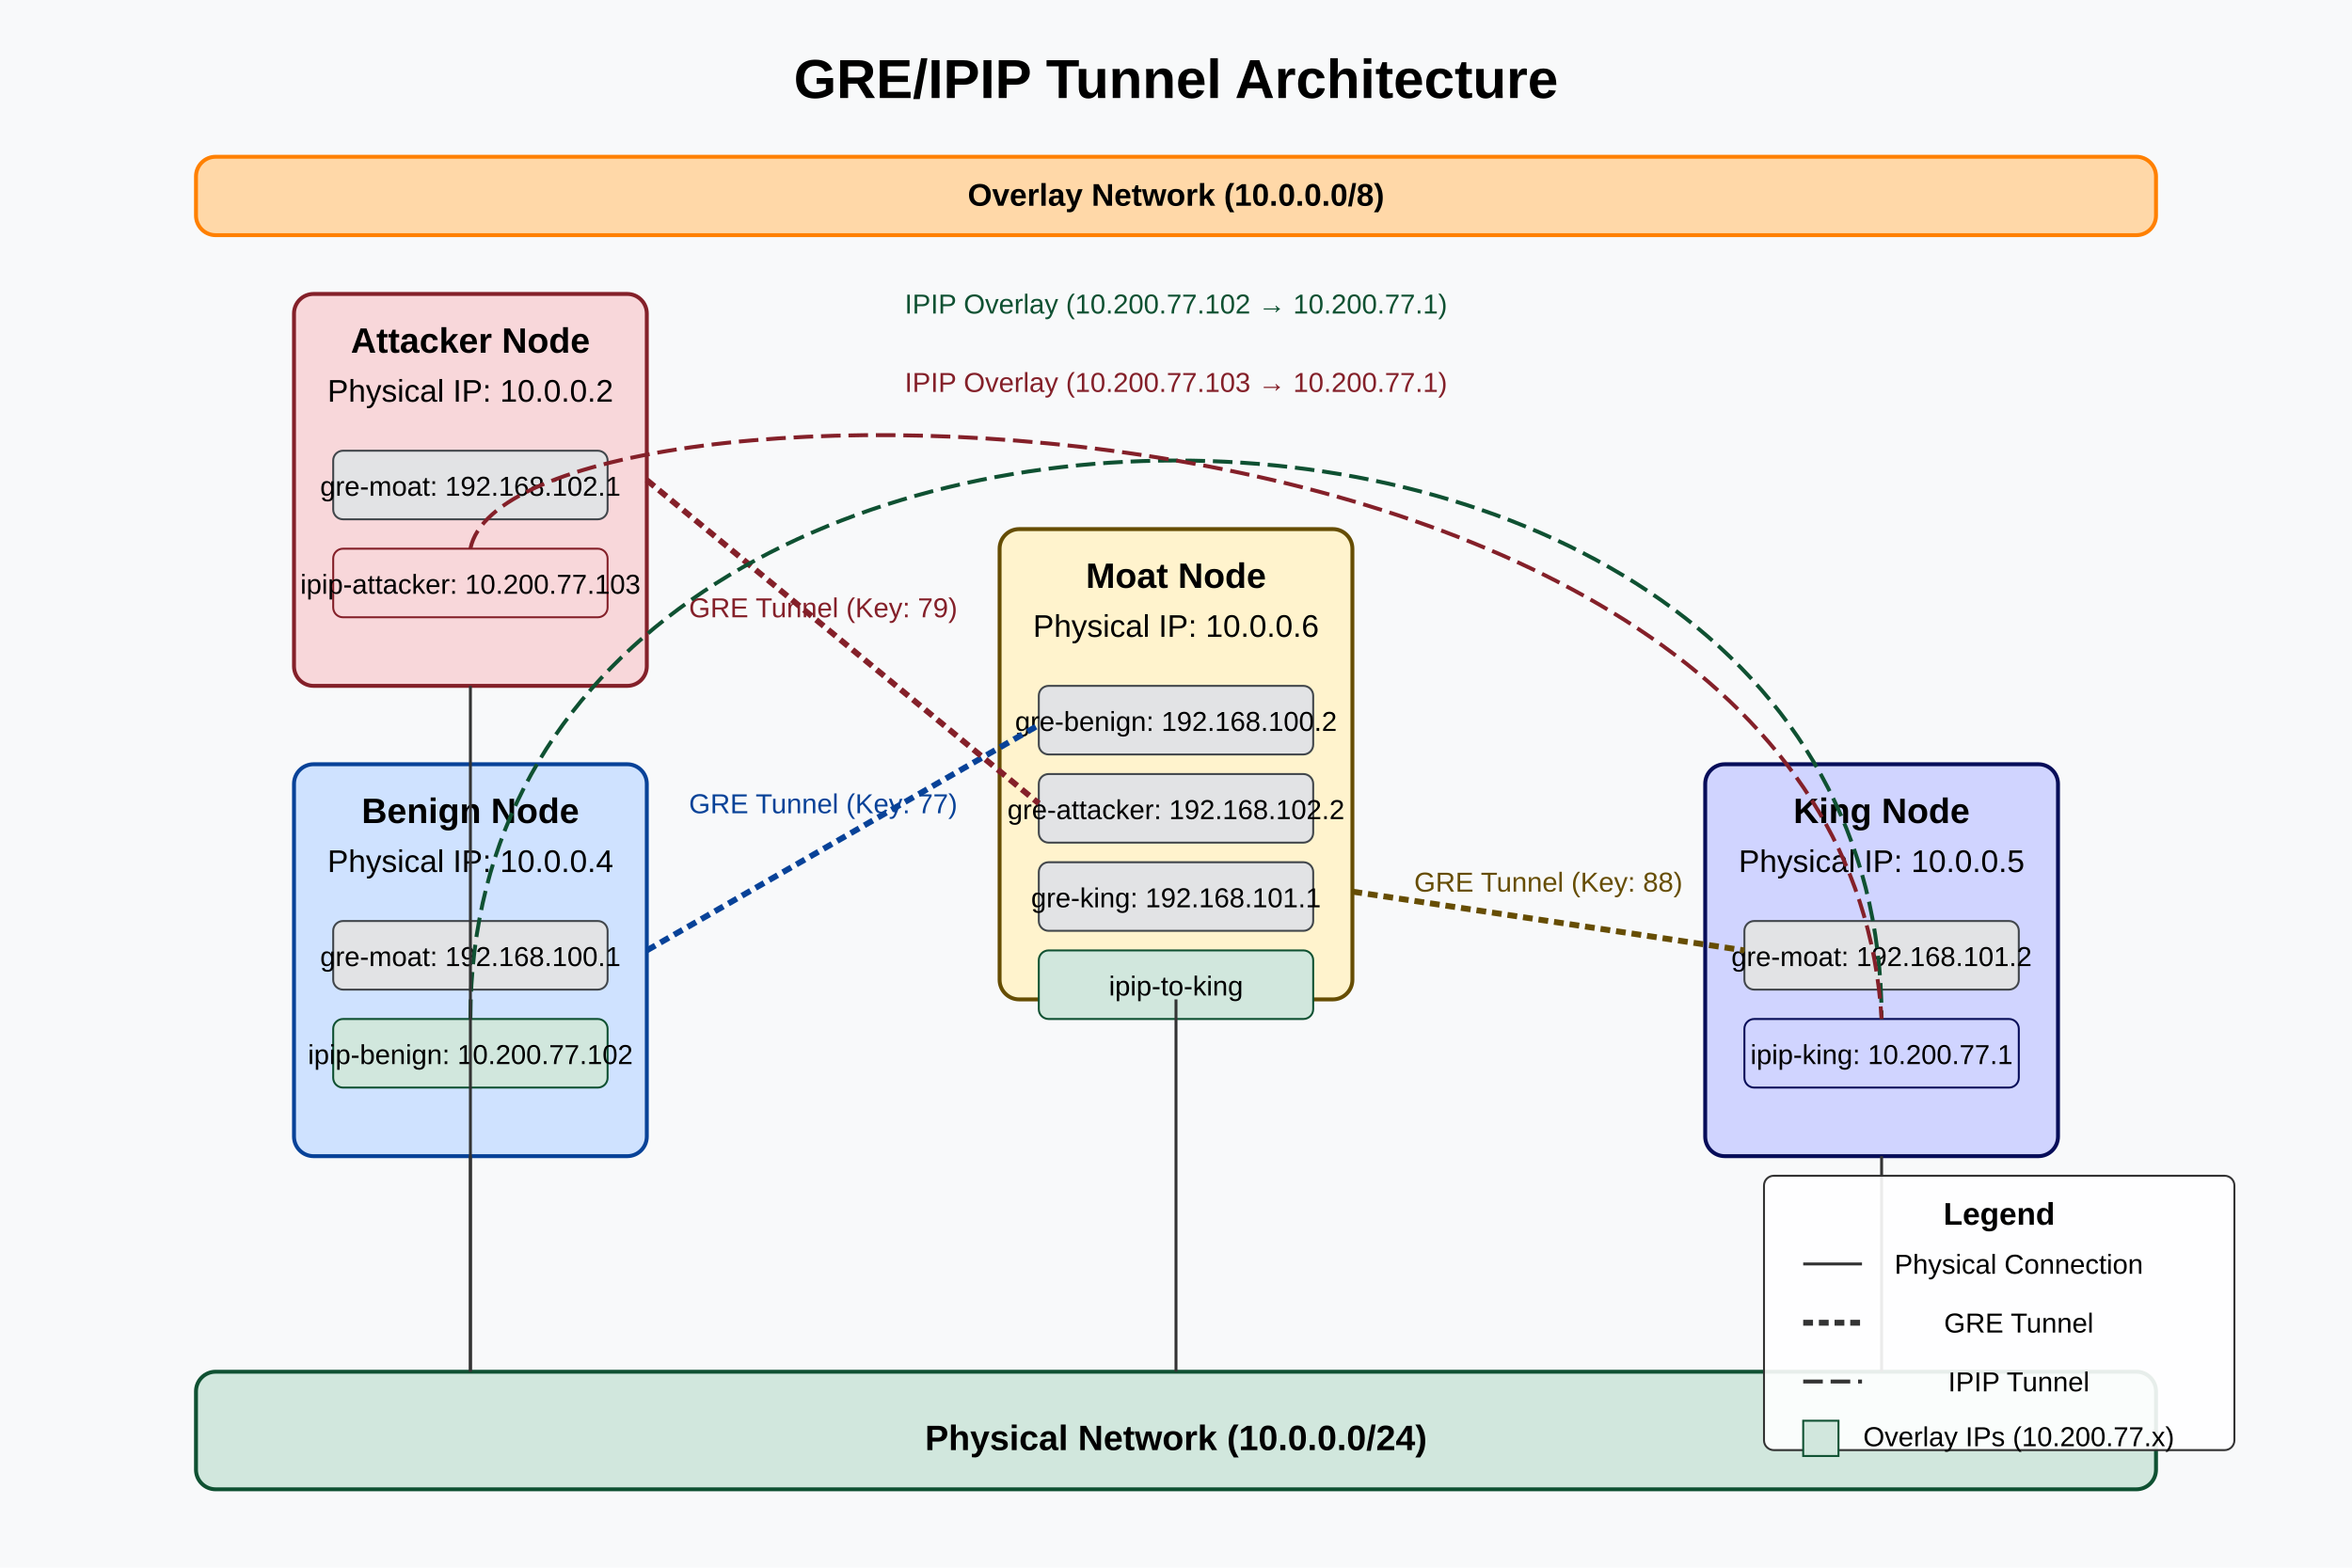
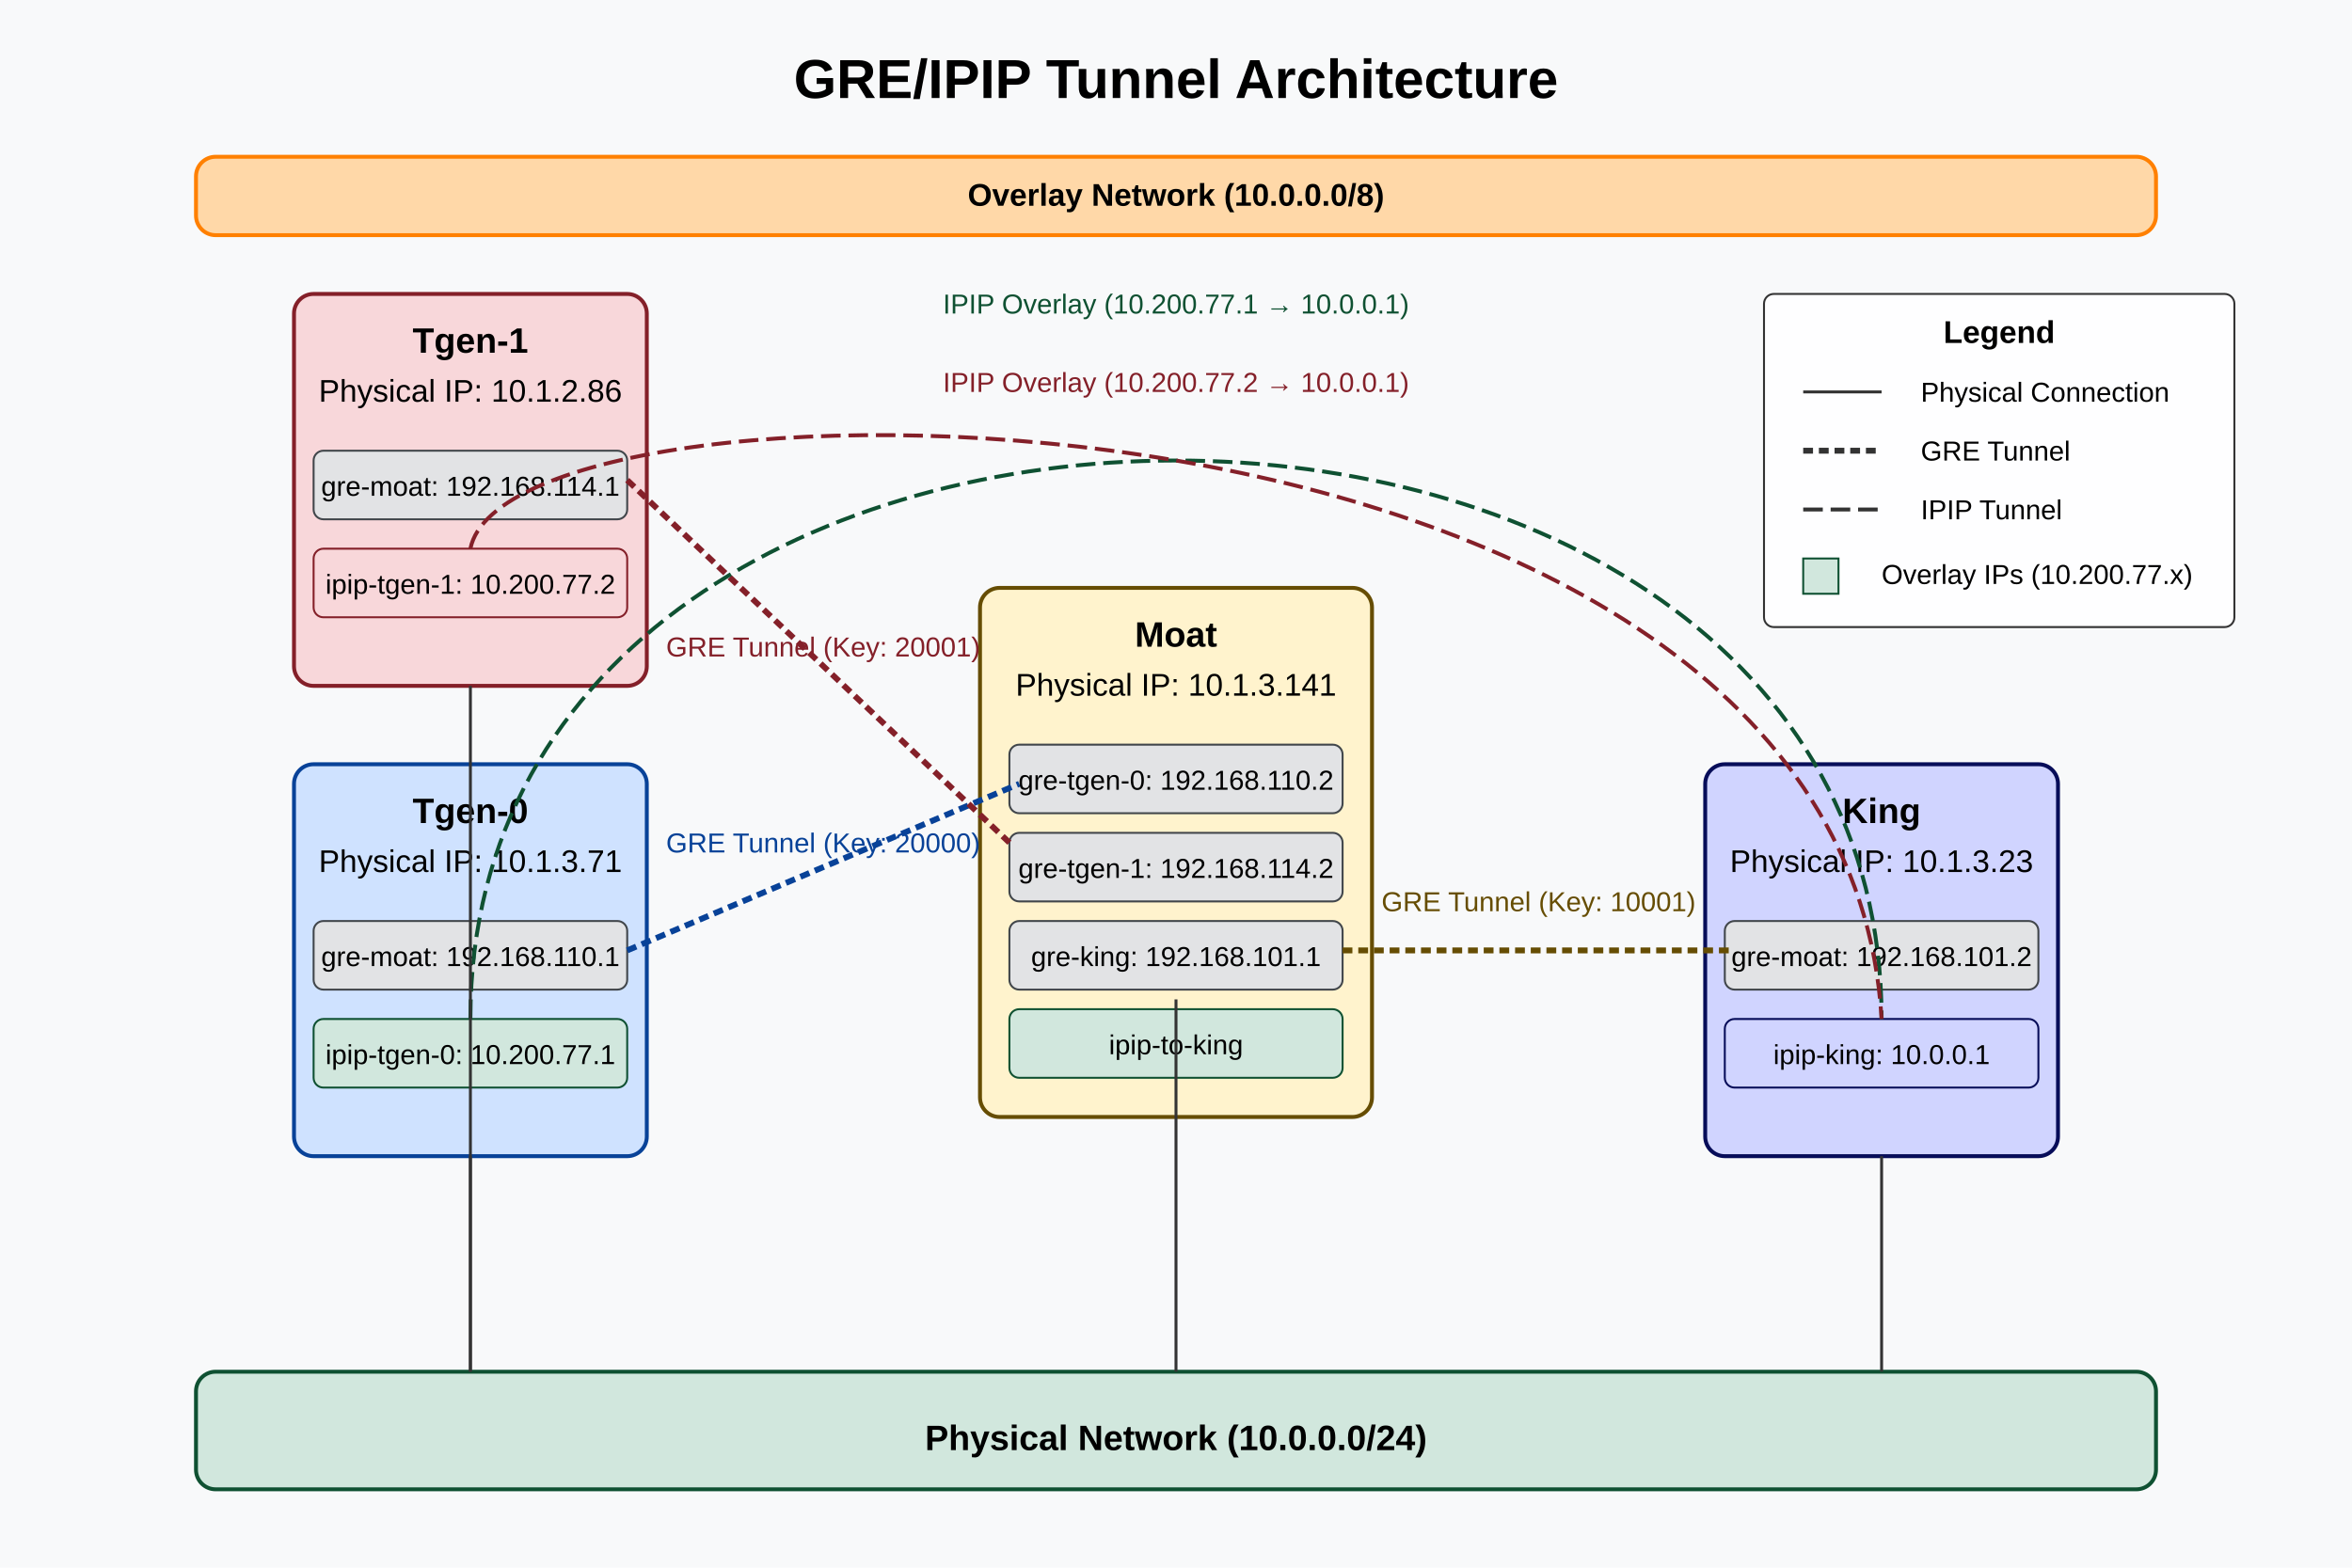
<svg xmlns="http://www.w3.org/2000/svg" viewBox="0 0 1200 800">
  <rect width="1200" height="800" fill="#f8f9fa" />
  <text x="600" y="50" font-family="Arial" font-size="28" text-anchor="middle" font-weight="bold">GRE/IPIP Tunnel Architecture</text>
  <rect x="100" y="700" width="1000" height="60" rx="10" fill="#d1e7dd" stroke="#0f5132" stroke-width="2" />
  <text x="600" y="740" font-family="Arial" font-size="18" text-anchor="middle" font-weight="bold">Physical Network (10.0.0.0/24)</text>
  <rect x="150" y="390" width="180" height="200" rx="10" fill="#cfe2ff" stroke="#084298" stroke-width="2" />
-   <text x="240" y="420" font-family="Arial" font-size="18" text-anchor="middle" font-weight="bold">Benign Node</text>
-   <text x="240" y="445" font-family="Arial" font-size="16" text-anchor="middle">Physical IP: 10.0.0.4</text>
-   <rect x="170" y="470" width="140" height="35" rx="5" fill="#e2e3e5" stroke="#41464b" stroke-width="1" />
-   <text x="240" y="493" font-family="Arial" font-size="14" text-anchor="middle">gre-moat: 192.168.100.1</text>
-   <rect x="170" y="520" width="140" height="35" rx="5" fill="#d1e7dd" stroke="#0f5132" stroke-width="1" />
-   <text x="240" y="543" font-family="Arial" font-size="14" text-anchor="middle">ipip-benign: 10.200.77.102</text>
+   <text x="240" y="420" font-family="Arial" font-size="18" text-anchor="middle" font-weight="bold">Tgen-0</text>
+   <text x="240" y="445" font-family="Arial" font-size="16" text-anchor="middle">Physical IP: 10.1.3.71</text>
+   <rect x="160" y="470" width="160" height="35" rx="5" fill="#e2e3e5" stroke="#41464b" stroke-width="1" />
+   <text x="240" y="493" font-family="Arial" font-size="14" text-anchor="middle">gre-moat: 192.168.110.1</text>
+   <rect x="160" y="520" width="160" height="35" rx="5" fill="#d1e7dd" stroke="#0f5132" stroke-width="1" />
+   <text x="240" y="543" font-family="Arial" font-size="14" text-anchor="middle">ipip-tgen-0: 10.200.77.1</text>
  <rect x="150" y="150" width="180" height="200" rx="10" fill="#f8d7da" stroke="#842029" stroke-width="2" />
-   <text x="240" y="180" font-family="Arial" font-size="18" text-anchor="middle" font-weight="bold">Attacker Node</text>
-   <text x="240" y="205" font-family="Arial" font-size="16" text-anchor="middle">Physical IP: 10.0.0.2</text>
-   <rect x="170" y="230" width="140" height="35" rx="5" fill="#e2e3e5" stroke="#41464b" stroke-width="1" />
-   <text x="240" y="253" font-family="Arial" font-size="14" text-anchor="middle">gre-moat: 192.168.102.1</text>
-   <rect x="170" y="280" width="140" height="35" rx="5" fill="#f8d7da" stroke="#842029" stroke-width="1" />
-   <text x="240" y="303" font-family="Arial" font-size="14" text-anchor="middle">ipip-attacker: 10.200.77.103</text>
-   <rect x="510" y="270" width="180" height="240" rx="10" fill="#fff3cd" stroke="#664d03" stroke-width="2" />
-   <text x="600" y="300" font-family="Arial" font-size="18" text-anchor="middle" font-weight="bold">Moat Node</text>
-   <text x="600" y="325" font-family="Arial" font-size="16" text-anchor="middle">Physical IP: 10.0.0.6</text>
-   <rect x="530" y="350" width="140" height="35" rx="5" fill="#e2e3e5" stroke="#41464b" stroke-width="1" />
-   <text x="600" y="373" font-family="Arial" font-size="14" text-anchor="middle">gre-benign: 192.168.100.2</text>
-   <rect x="530" y="395" width="140" height="35" rx="5" fill="#e2e3e5" stroke="#41464b" stroke-width="1" />
-   <text x="600" y="418" font-family="Arial" font-size="14" text-anchor="middle">gre-attacker: 192.168.102.2</text>
-   <rect x="530" y="440" width="140" height="35" rx="5" fill="#e2e3e5" stroke="#41464b" stroke-width="1" />
-   <text x="600" y="463" font-family="Arial" font-size="14" text-anchor="middle">gre-king: 192.168.101.1</text>
-   <rect x="530" y="485" width="140" height="35" rx="5" fill="#d1e7dd" stroke="#0f5132" stroke-width="1" />
-   <text x="600" y="508" font-family="Arial" font-size="14" text-anchor="middle">ipip-to-king</text>
+   <text x="240" y="180" font-family="Arial" font-size="18" text-anchor="middle" font-weight="bold">Tgen-1</text>
+   <text x="240" y="205" font-family="Arial" font-size="16" text-anchor="middle">Physical IP: 10.1.2.86</text>
+   <rect x="160" y="230" width="160" height="35" rx="5" fill="#e2e3e5" stroke="#41464b" stroke-width="1" />
+   <text x="240" y="253" font-family="Arial" font-size="14" text-anchor="middle">gre-moat: 192.168.114.1</text>
+   <rect x="160" y="280" width="160" height="35" rx="5" fill="#f8d7da" stroke="#842029" stroke-width="1" />
+   <text x="240" y="303" font-family="Arial" font-size="14" text-anchor="middle">ipip-tgen-1: 10.200.77.2</text>
+   <rect x="500" y="300" width="200" height="270" rx="10" fill="#fff3cd" stroke="#664d03" stroke-width="2" />
+   <text x="600" y="330" font-family="Arial" font-size="18" text-anchor="middle" font-weight="bold">Moat</text>
+   <text x="600" y="355" font-family="Arial" font-size="16" text-anchor="middle">Physical IP: 10.1.3.141</text>
+   <rect x="515" y="380" width="170" height="35" rx="5" fill="#e2e3e5" stroke="#41464b" stroke-width="1" />
+   <text x="600" y="403" font-family="Arial" font-size="14" text-anchor="middle">gre-tgen-0: 192.168.110.2</text>
+   <rect x="515" y="425" width="170" height="35" rx="5" fill="#e2e3e5" stroke="#41464b" stroke-width="1" />
+   <text x="600" y="448" font-family="Arial" font-size="14" text-anchor="middle">gre-tgen-1: 192.168.114.2</text>
+   <rect x="515" y="470" width="170" height="35" rx="5" fill="#e2e3e5" stroke="#41464b" stroke-width="1" />
+   <text x="600" y="493" font-family="Arial" font-size="14" text-anchor="middle">gre-king: 192.168.101.1</text>
+   <rect x="515" y="515" width="170" height="35" rx="5" fill="#d1e7dd" stroke="#0f5132" stroke-width="1" />
+   <text x="600" y="538" font-family="Arial" font-size="14" text-anchor="middle">ipip-to-king</text>
  <rect x="870" y="390" width="180" height="200" rx="10" fill="#d0d4ff" stroke="#070d59" stroke-width="2" />
-   <text x="960" y="420" font-family="Arial" font-size="18" text-anchor="middle" font-weight="bold">King Node</text>
-   <text x="960" y="445" font-family="Arial" font-size="16" text-anchor="middle">Physical IP: 10.0.0.5</text>
-   <rect x="890" y="470" width="140" height="35" rx="5" fill="#e2e3e5" stroke="#41464b" stroke-width="1" />
+   <text x="960" y="420" font-family="Arial" font-size="18" text-anchor="middle" font-weight="bold">King</text>
+   <text x="960" y="445" font-family="Arial" font-size="16" text-anchor="middle">Physical IP: 10.1.3.23</text>
+   <rect x="880" y="470" width="160" height="35" rx="5" fill="#e2e3e5" stroke="#41464b" stroke-width="1" />
  <text x="960" y="493" font-family="Arial" font-size="14" text-anchor="middle">gre-moat: 192.168.101.2</text>
-   <rect x="890" y="520" width="140" height="35" rx="5" fill="#d0d4ff" stroke="#070d59" stroke-width="1" />
-   <text x="960" y="543" font-family="Arial" font-size="14" text-anchor="middle">ipip-king: 10.200.77.1</text>
+   <rect x="880" y="520" width="160" height="35" rx="5" fill="#d0d4ff" stroke="#070d59" stroke-width="1" />
+   <text x="960" y="543" font-family="Arial" font-size="14" text-anchor="middle">ipip-king: 10.0.0.1</text>
  <rect x="100" y="80" width="1000" height="40" rx="10" fill="#ffd8a8" stroke="#ff8000" stroke-width="2" />
  <text x="600" y="105" font-family="Arial" font-size="16" text-anchor="middle" font-weight="bold">Overlay Network (10.0.0.0/8)</text>
-   <path d="M 330 485 L 530 370" stroke="#084298" stroke-width="3" stroke-dasharray="5,3" fill="none" />
-   <text x="420" y="415" font-family="Arial" font-size="14" text-anchor="middle" fill="#084298">GRE Tunnel (Key: 77)</text>
-   <path d="M 330 245 L 530 410" stroke="#842029" stroke-width="3" stroke-dasharray="5,3" fill="none" />
-   <text x="420" y="315" font-family="Arial" font-size="14" text-anchor="middle" fill="#842029">GRE Tunnel (Key: 79)</text>
-   <path d="M 690 455 L 890 485" stroke="#664d03" stroke-width="3" stroke-dasharray="5,3" fill="none" />
-   <text x="790" y="455" font-family="Arial" font-size="14" text-anchor="middle" fill="#664d03">GRE Tunnel (Key: 88)</text>
+   <path d="M 320 485 L 520 400" stroke="#084298" stroke-width="3" stroke-dasharray="5,3" fill="none" />
+   <text x="420" y="435" font-family="Arial" font-size="14" text-anchor="middle" fill="#084298">GRE Tunnel (Key: 20000)</text>
+   <path d="M 320 245 L 515 430" stroke="#842029" stroke-width="3" stroke-dasharray="5,3" fill="none" />
+   <text x="420" y="335" font-family="Arial" font-size="14" text-anchor="middle" fill="#842029">GRE Tunnel (Key: 20001)</text>
+   <path d="M 685 485 L 885 485" stroke="#664d03" stroke-width="3" stroke-dasharray="5,3" fill="none" />
+   <text x="785" y="465" font-family="Arial" font-size="14" text-anchor="middle" fill="#664d03">GRE Tunnel (Key: 10001)</text>
  <path d="M 240 520 C 240 140 960 140 960 520" stroke="#0f5132" stroke-width="2" stroke-dasharray="10,4" fill="none" />
-   <text x="600" y="160" font-family="Arial" font-size="14" text-anchor="middle" fill="#0f5132">IPIP Overlay (10.200.77.102 → 10.200.77.1)</text>
+   <text x="600" y="160" font-family="Arial" font-size="14" text-anchor="middle" fill="#0f5132">IPIP Overlay (10.200.77.1 → 10.0.0.1)</text>
  <path d="M 240 280 C 260 180 940 180 960 520" stroke="#842029" stroke-width="2" stroke-dasharray="10,4" fill="none" />
-   <text x="600" y="200" font-family="Arial" font-size="14" text-anchor="middle" fill="#842029">IPIP Overlay (10.200.77.103 → 10.200.77.1)</text>
+   <text x="600" y="200" font-family="Arial" font-size="14" text-anchor="middle" fill="#842029">IPIP Overlay (10.200.77.2 → 10.0.0.1)</text>
  <line x1="240" y1="590" x2="240" y2="700" stroke="#333" stroke-width="1.5" />
  <line x1="240" y1="350" x2="240" y2="700" stroke="#333" stroke-width="1.5" />
  <line x1="600" y1="510" x2="600" y2="700" stroke="#333" stroke-width="1.5" />
  <line x1="960" y1="590" x2="960" y2="700" stroke="#333" stroke-width="1.5" />
-   <rect x="900" y="600" width="240" height="140" rx="5" fill="rgba(255,255,255,0.9)" stroke="#333" stroke-width="1" />
-   <text x="1020" y="625" font-family="Arial" font-size="16" text-anchor="middle" font-weight="bold">Legend</text>
-   <line x1="920" y1="645" x2="950" y2="645" stroke="#333" stroke-width="1.5" />
-   <text x="1030" y="650" font-family="Arial" font-size="14" text-anchor="middle">Physical Connection</text>
-   <line x1="920" y1="675" x2="950" y2="675" stroke="#333" stroke-width="3" stroke-dasharray="5,3" />
-   <text x="1030" y="680" font-family="Arial" font-size="14" text-anchor="middle">GRE Tunnel</text>
-   <line x1="920" y1="705" x2="950" y2="705" stroke="#333" stroke-width="2" stroke-dasharray="10,4" />
-   <text x="1030" y="710" font-family="Arial" font-size="14" text-anchor="middle">IPIP Tunnel</text>
-   <rect x="920" y="725" width="18" height="18" fill="#d1e7dd" stroke="#0f5132" stroke-width="1" />
-   <text x="1030" y="738" font-family="Arial" font-size="14" text-anchor="middle">Overlay IPs (10.200.77.x)</text>
+   <rect x="900" y="150" width="240" height="170" rx="5" fill="rgba(255,255,255,0.9)" stroke="#333" stroke-width="1" />
+   <text x="1020" y="175" font-family="Arial" font-size="16" text-anchor="middle" font-weight="bold">Legend</text>
+   <line x1="920" y1="200" x2="960" y2="200" stroke="#333" stroke-width="1.5" />
+   <text x="980" y="205" font-family="Arial" font-size="14" text-anchor="start">Physical Connection</text>
+   <line x1="920" y1="230" x2="960" y2="230" stroke="#333" stroke-width="3" stroke-dasharray="5,3" />
+   <text x="980" y="235" font-family="Arial" font-size="14" text-anchor="start">GRE Tunnel</text>
+   <line x1="920" y1="260" x2="960" y2="260" stroke="#333" stroke-width="2" stroke-dasharray="10,4" />
+   <text x="980" y="265" font-family="Arial" font-size="14" text-anchor="start">IPIP Tunnel</text>
+   <rect x="920" y="285" width="18" height="18" fill="#d1e7dd" stroke="#0f5132" stroke-width="1" />
+   <text x="960" y="298" font-family="Arial" font-size="14" text-anchor="start">Overlay IPs (10.200.77.x)</text>
</svg>
